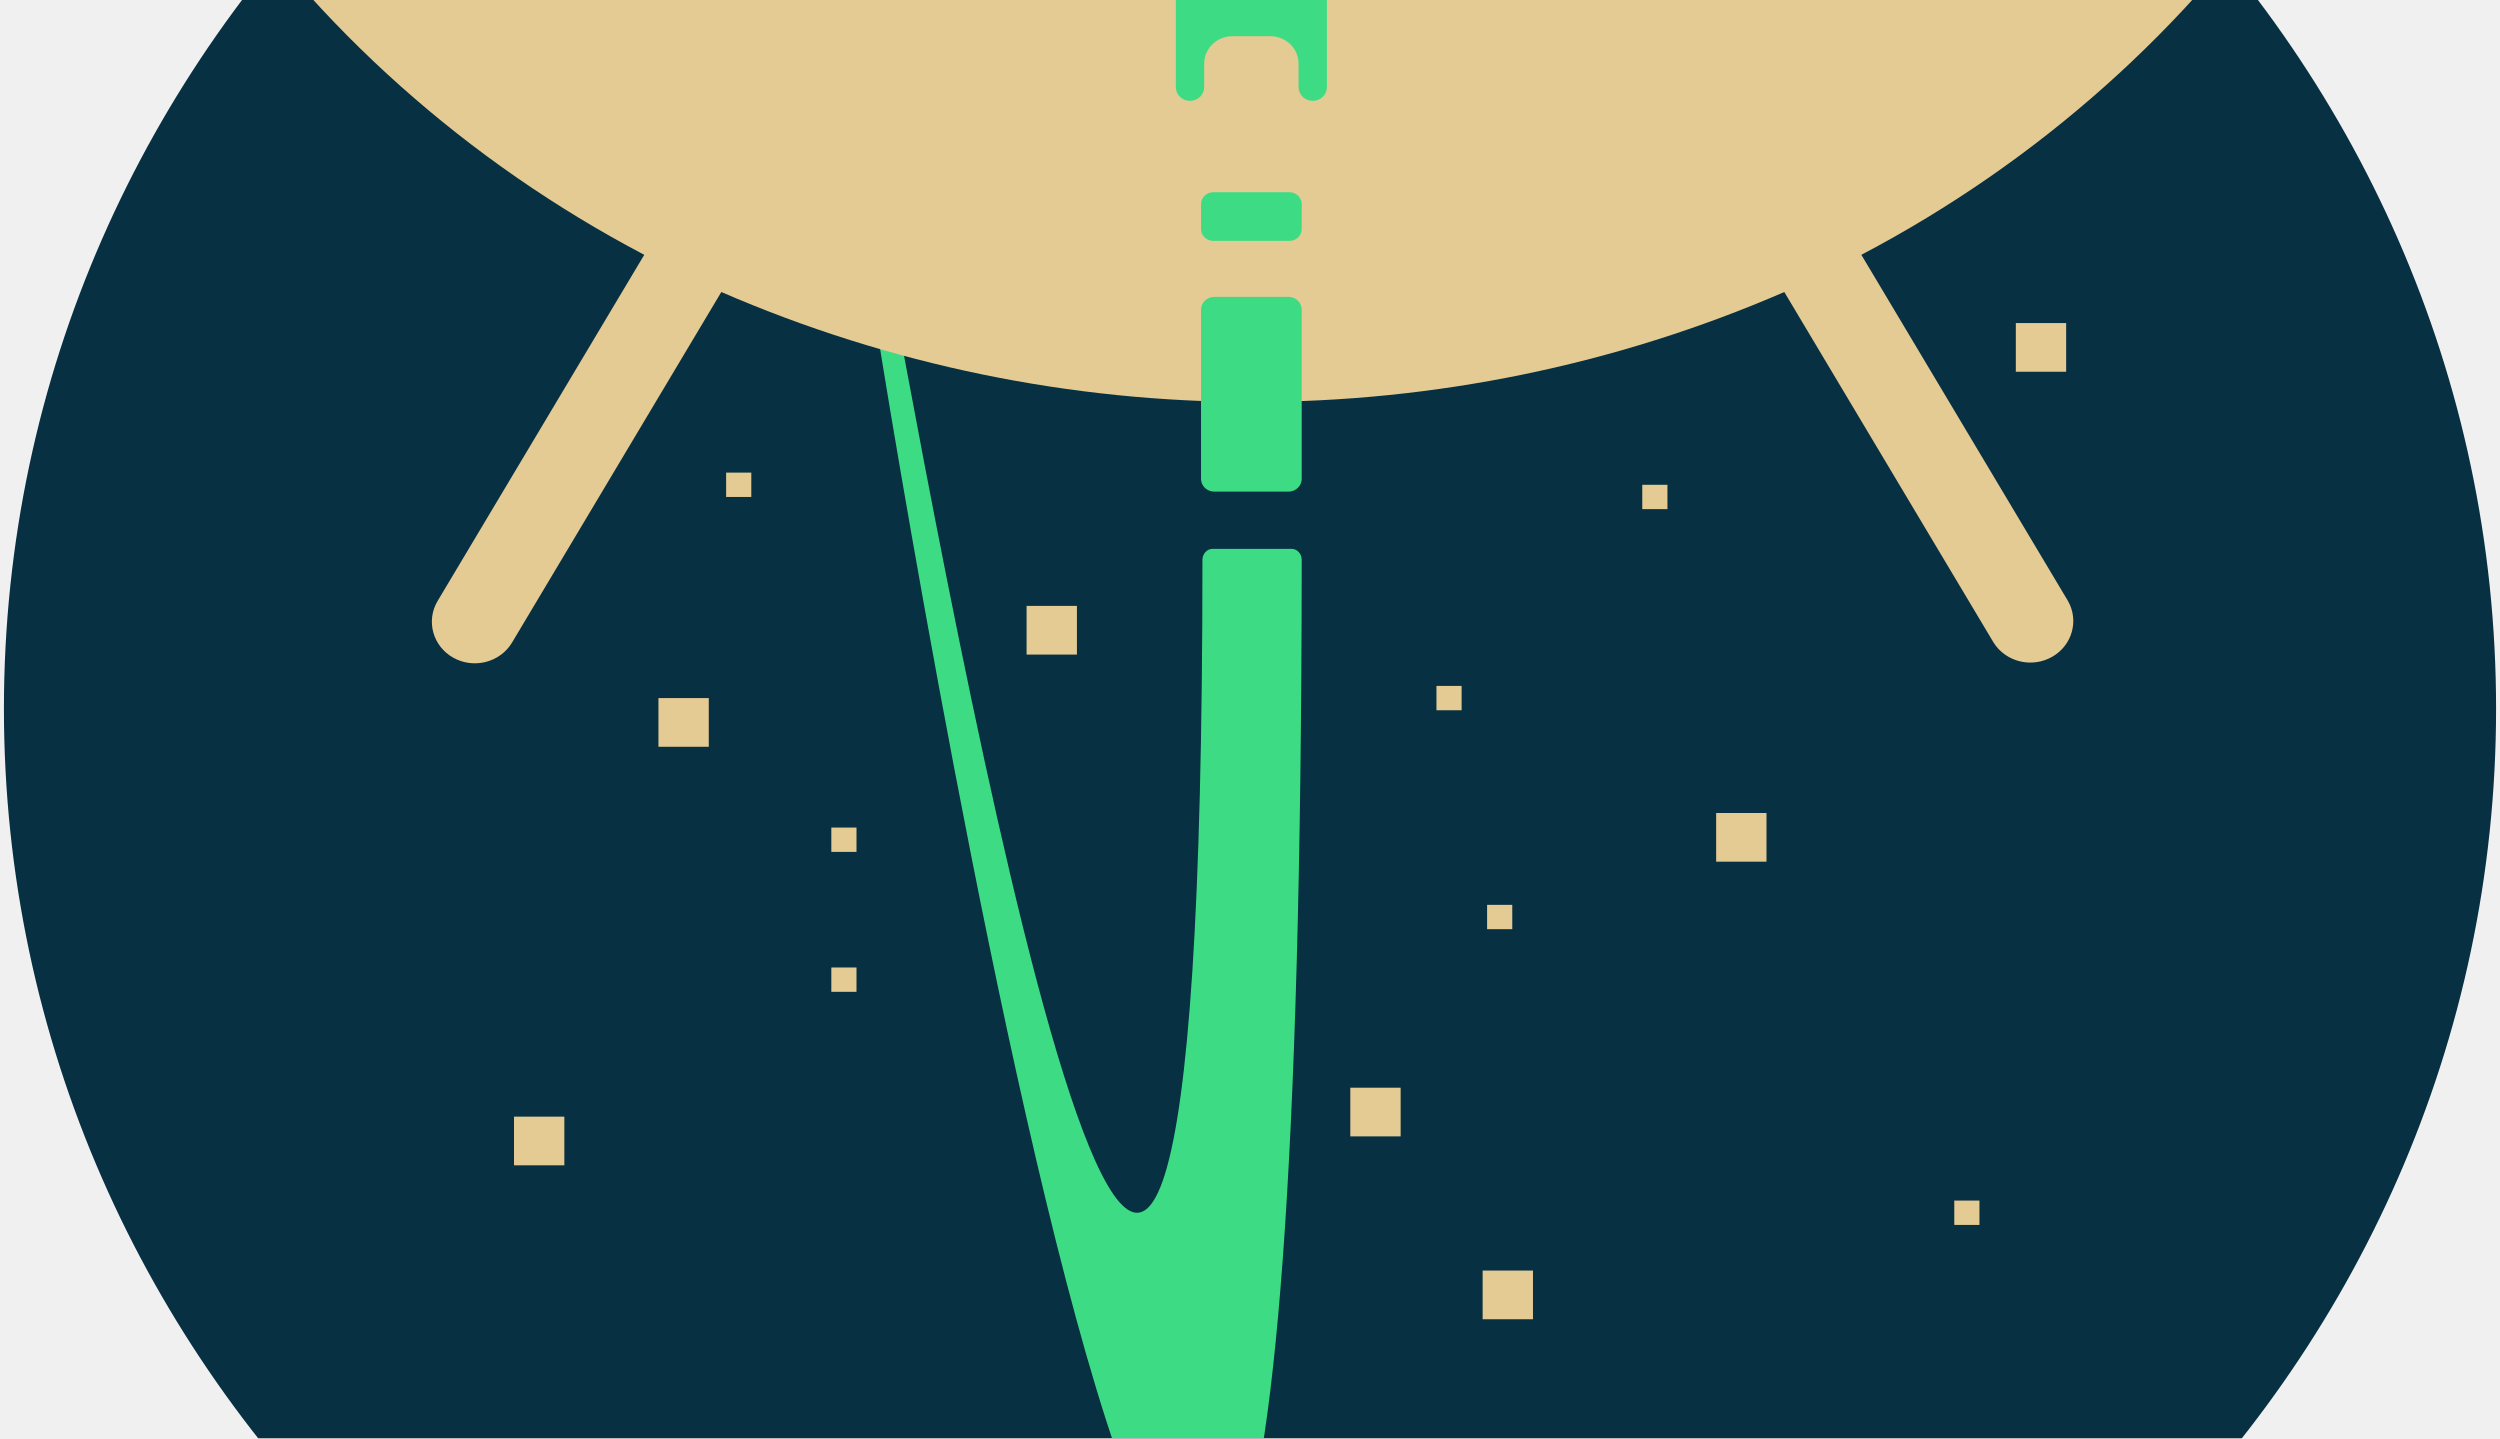
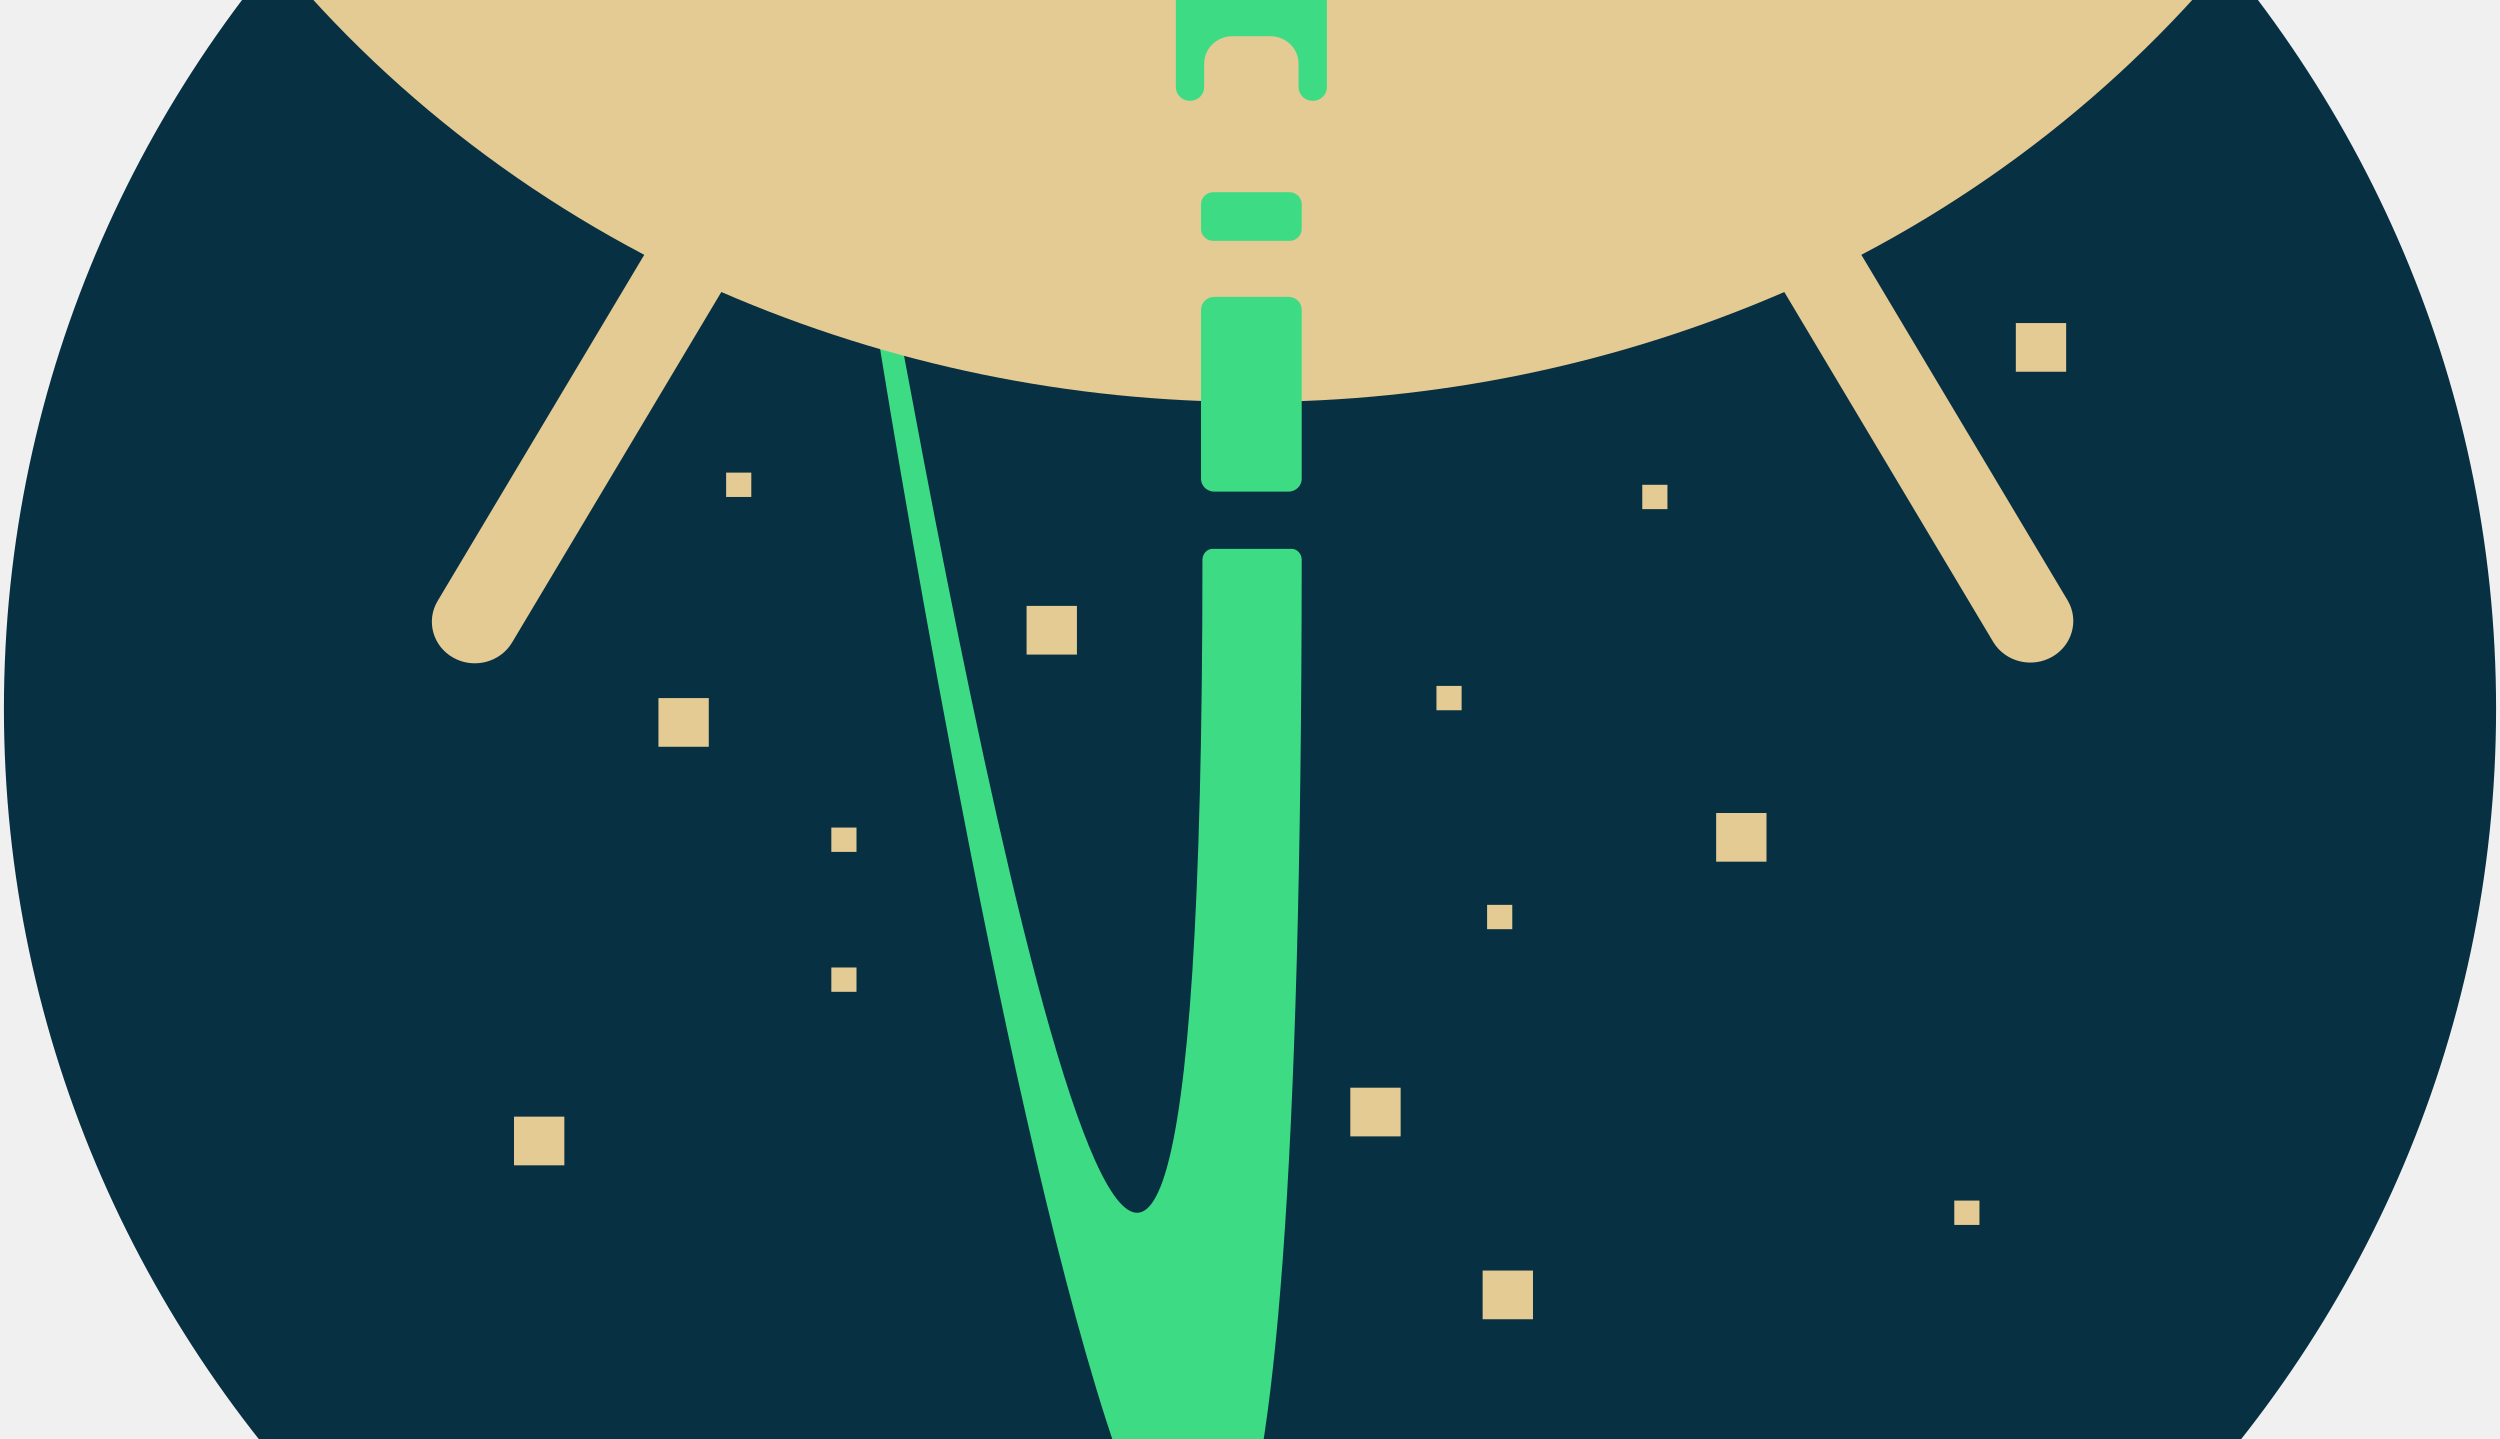
<svg xmlns="http://www.w3.org/2000/svg" width="478" height="275" viewBox="0 0 478 275" fill="none">
-   <g clip-path="url(#clip0_5114_126)">
+   <g clipPath="url(#clip0_5114_126)">
    <path d="M239 365.92C370.582 365.92 477.25 262.758 477.25 135.5C477.25 8.243 370.582 -94.92 239 -94.92C107.418 -94.92 0.75 8.243 0.75 135.5C0.75 262.758 107.418 365.92 239 365.92Z" fill="url(#paint0_linear_5114_126)" />
    <mask id="mask0_5114_126" style="mask-type:luminance" maskUnits="userSpaceOnUse" x="0" y="-95" width="478" height="461">
      <path d="M239 365.92C370.582 365.92 477.25 262.758 477.25 135.5C477.25 8.243 370.582 -94.92 239 -94.92C107.418 -94.92 0.75 8.243 0.75 135.5C0.75 262.758 107.418 365.92 239 365.92Z" fill="white" />
    </mask>
    <g mask="url(#mask0_5114_126)">
      <path d="M166.656 56.745L169.339 49.039C185.913 139.048 229.907 376.679 229.907 107.025C229.907 105.904 230.769 104.94 231.831 104.94L246.954 104.94C248.021 104.94 248.887 105.893 248.887 107.018C248.648 579.272 166.656 56.745 166.656 56.745Z" fill="#3DDC84" />
      <path d="M123.181 48.721L83.672 114.905C81.403 118.706 82.75 123.566 86.68 125.761C90.61 127.956 95.636 126.653 97.905 122.852L137.915 55.834C202.564 83.863 276.509 83.863 341.158 55.834L381.168 122.852C383.517 126.607 388.569 127.81 392.451 125.538C396.223 123.331 397.521 118.639 395.396 114.905L355.889 48.721C423.733 13.037 470.14 -53.403 476.929 -131.887L2.142 -131.887C8.932 -53.403 55.337 13.037 123.181 48.721Z" fill="#E4CA93" />
      <path d="M246.356 56.761L232.168 56.761C230.77 56.761 229.636 57.857 229.636 59.209L229.636 91.55C229.636 92.902 230.77 93.998 232.168 93.998L246.356 93.998C247.754 93.998 248.887 92.902 248.887 91.55L248.887 59.209C248.887 57.857 247.754 56.761 246.356 56.761Z" fill="#3DDC84" />
      <path d="M246.533 36.749L231.99 36.749C230.69 36.749 229.636 37.769 229.636 39.026V43.782C229.636 45.039 230.69 46.058 231.99 46.058L246.533 46.058C247.833 46.058 248.887 45.039 248.887 43.782V39.026C248.887 37.769 247.833 36.749 246.533 36.749Z" fill="#3DDC84" />
      <path d="M143.649 90.364L138.836 90.364V95.019L143.649 95.019V90.364Z" fill="#E4CA93" />
      <path d="M163.763 158.228L158.95 158.228V162.882L163.763 162.882V158.228Z" fill="#E4CA93" />
      <path d="M378.471 229.551L373.659 229.551V234.205L378.471 234.205V229.551Z" fill="#E4CA93" />
      <path d="M279.462 131.146L274.649 131.146V135.801L279.462 135.801V131.146Z" fill="#E4CA93" />
      <path d="M318.814 92.692L314.001 92.692V97.346L318.814 97.346V92.692Z" fill="#E4CA93" />
      <path d="M289.146 173.007L284.333 173.007V177.661L289.146 177.661V173.007Z" fill="#E4CA93" />
      <path d="M337.753 155.443L328.128 155.443V164.752L337.753 164.752V155.443Z" fill="#E4CA93" />
      <path d="M163.763 184.982L158.95 184.982V189.636L163.763 189.636V184.982Z" fill="#E4CA93" />
      <path d="M205.908 115.847L196.283 115.847V125.156L205.908 125.156V115.847Z" fill="#E4CA93" />
      <path d="M267.803 207.969L258.178 207.969V217.278L267.803 217.278V207.969Z" fill="#E4CA93" />
      <path d="M293.104 242.931L283.479 242.931V252.24L293.104 252.24V242.931Z" fill="#E4CA93" />
      <path d="M135.519 133.473L125.894 133.473V142.782L135.519 142.782V133.473Z" fill="#E4CA93" />
      <path d="M395.049 61.767L385.424 61.767V71.076L395.049 71.076V61.767Z" fill="#E4CA93" />
      <path d="M107.903 213.5L98.278 213.5V222.809L107.903 222.809V213.5Z" fill="#E4CA93" />
    </g>
    <path d="M239.262 -13.622C231.288 -13.622 224.824 -7.551 224.824 -0.061V16.666C224.824 18.112 226.035 19.285 227.532 19.285C229.027 19.285 230.239 18.113 230.239 16.666V12.157C230.239 9.265 232.664 6.921 235.654 6.921H242.873C245.863 6.921 248.287 9.265 248.287 12.157V16.666C248.287 18.112 249.498 19.285 250.995 19.285C252.491 19.285 253.702 18.113 253.702 16.666V-0.061C253.702 -7.551 247.238 -13.622 239.264 -13.622H239.262Z" fill="#3DDC84" />
  </g>
  <defs>
    <linearGradient id="paint0_linear_5114_126" x1="239" y1="-134.309" x2="239" y2="244.285" gradientUnits="userSpaceOnUse">
      <stop stop-color="#073042" />
      <stop offset="1" stop-color="#073042" />
    </linearGradient>
    <clipPath id="clip0_5114_126">
      <rect width="476.5" height="279" fill="white" transform="translate(0.75 -4)" />
    </clipPath>
  </defs>
</svg>
